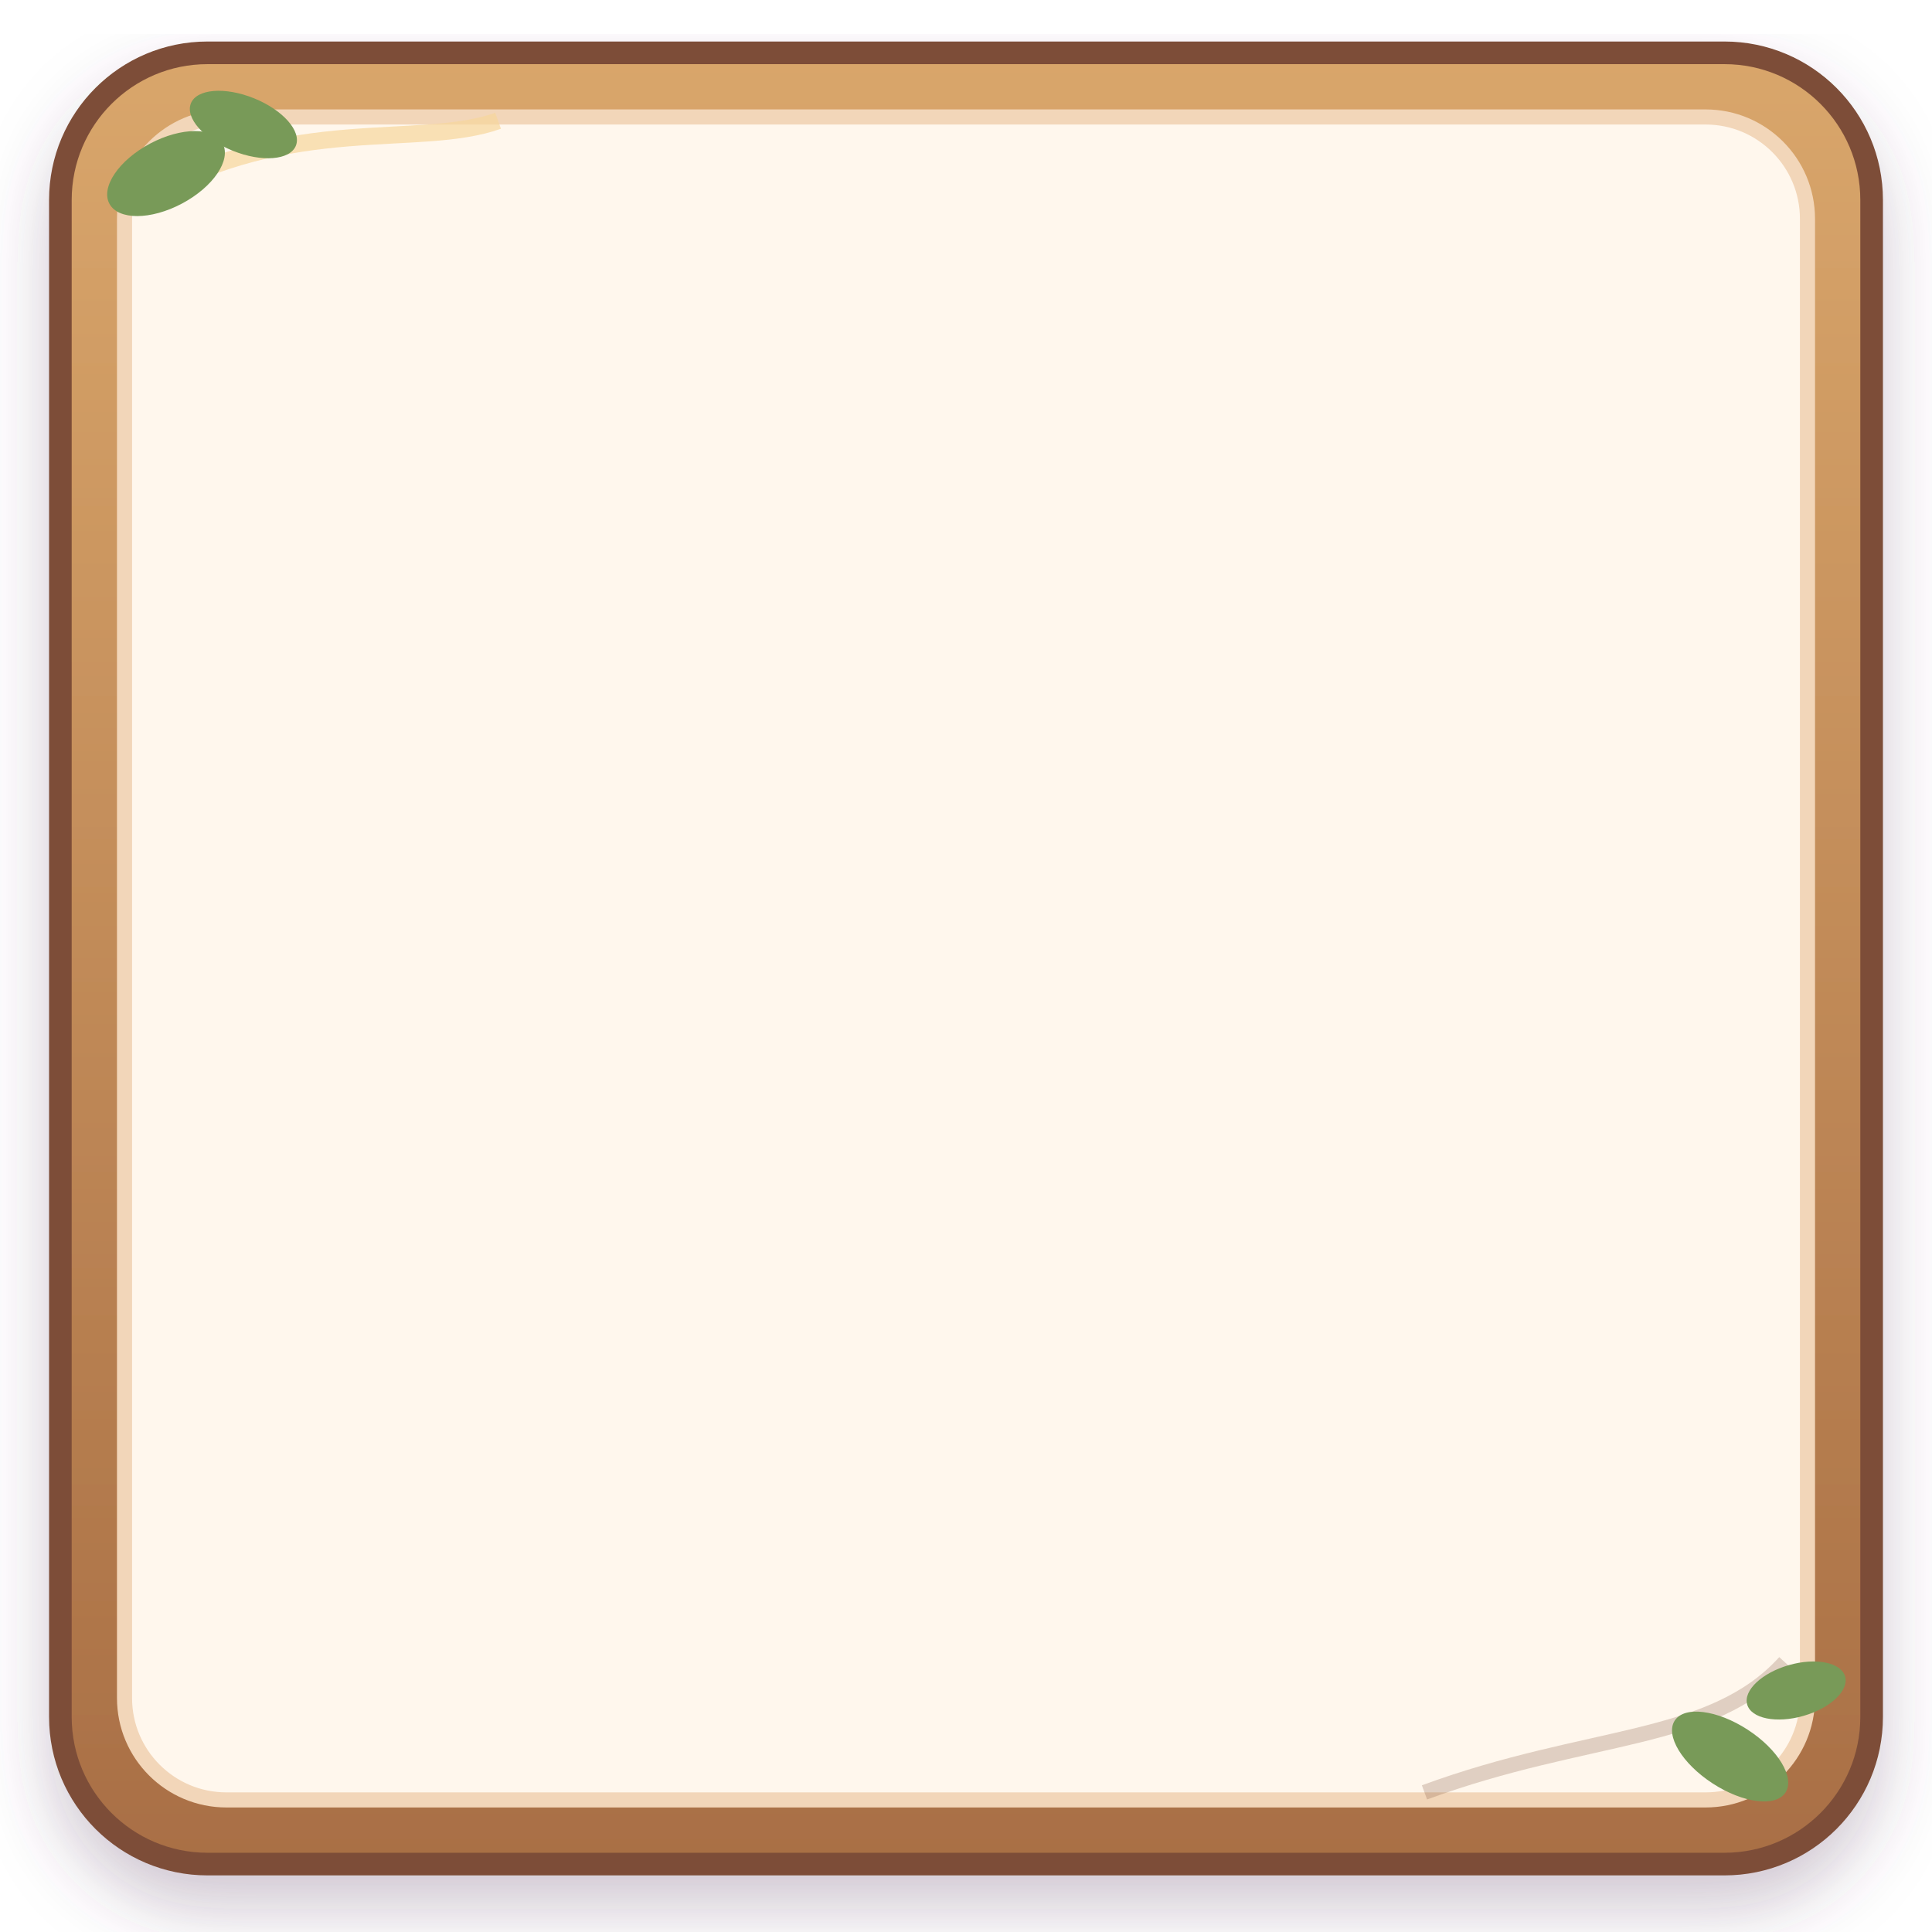
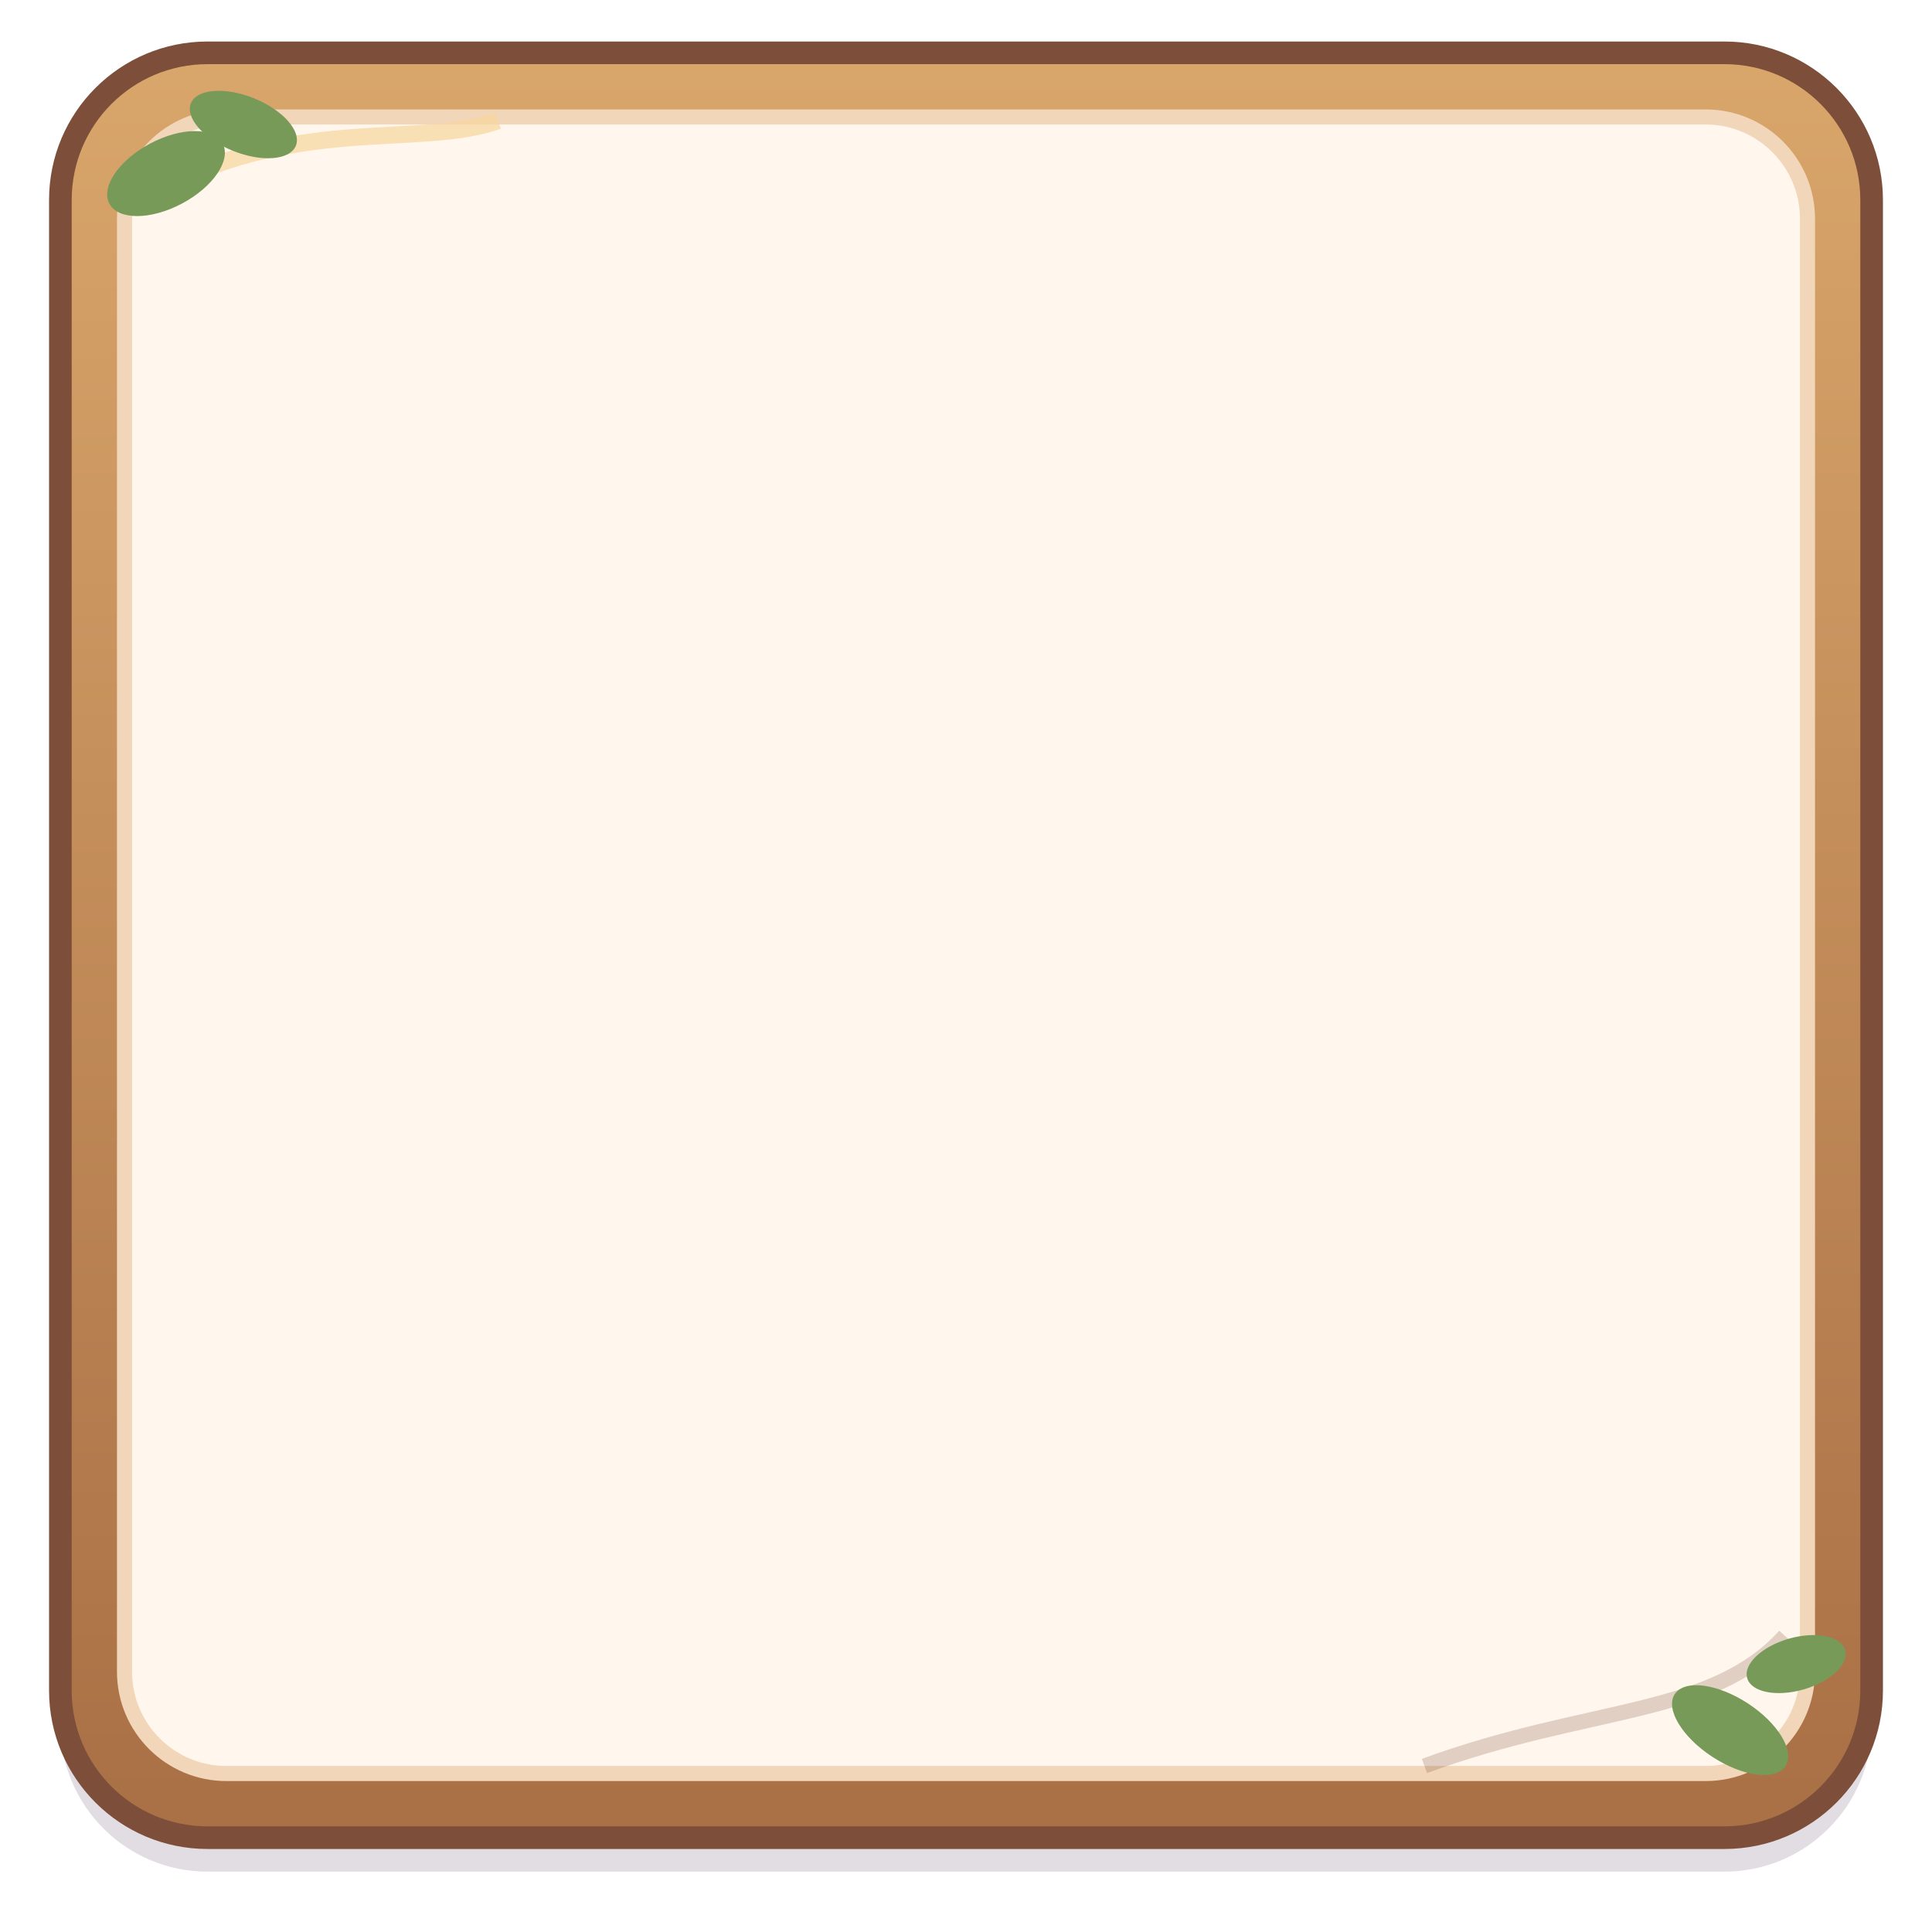
<svg xmlns="http://www.w3.org/2000/svg" viewBox="0 0 1024 1024">
  <defs>
    <linearGradient id="wood" x1="0" y1="0" x2="0" y2="1">
      <stop stop-color="#D9A66B" />
      <stop offset="1" stop-color="#A96F45" />
    </linearGradient>
-     <filter id="shadow" x="-20%" y="-20%" width="140%" height="150%">
-       <feDropShadow dx="0" dy="18" stdDeviation="18" flood-color="#5B405F" flood-opacity=".28" />
-     </filter>
  </defs>
-   <g filter="url(#shadow)">
-     <rect x="32" y="28" width="960" height="960" rx="78" fill="url(#wood)" stroke="#7D4E39" stroke-width="12" />
-     <rect x="66" y="62" width="892" height="892" rx="54" fill="#FFF7ED" stroke="#F2D6B9" stroke-width="8" />
-     <path d="M78 104 C155 60 222 79 264 64" stroke="#F7D69B" stroke-width="9" fill="none" opacity=".7" />
-     <path d="M755 950 C842 918 907 924 946 881" stroke="#85573E" stroke-width="8" fill="none" opacity=".25" />
-   </g>
+   <rect x="32" y="46" width="960" height="946" rx="78" fill="#5B405F" opacity=".18" />
+   <rect x="32" y="28" width="960" height="946" rx="78" fill="url(#wood)" stroke="#7D4E39" stroke-width="12" />
+   <rect x="66" y="62" width="892" height="878" rx="54" fill="#FFF7ED" stroke="#F2D6B9" stroke-width="8" />
+   <path d="M78 104 C155 60 222 79 264 64" stroke="#F7D69B" stroke-width="9" fill="none" opacity=".7" />
+   <path d="M755 936 C842 904 907 910 946 867" stroke="#85573E" stroke-width="8" fill="none" opacity=".25" />
  <g fill="#789A58">
    <ellipse cx="88" cy="92" rx="34" ry="18" transform="rotate(-28 88 92)" />
    <ellipse cx="129" cy="66" rx="30" ry="15" transform="rotate(22 129 66)" />
-     <ellipse cx="917" cy="931" rx="35" ry="17" transform="rotate(33 917 931)" />
-     <ellipse cx="952" cy="896" rx="27" ry="14" transform="rotate(-16 952 896)" />
+     <ellipse cx="917" cy="917" rx="35" ry="17" transform="rotate(33 917 917)" />
+     <ellipse cx="952" cy="882" rx="27" ry="14" transform="rotate(-16 952 882)" />
  </g>
</svg>
